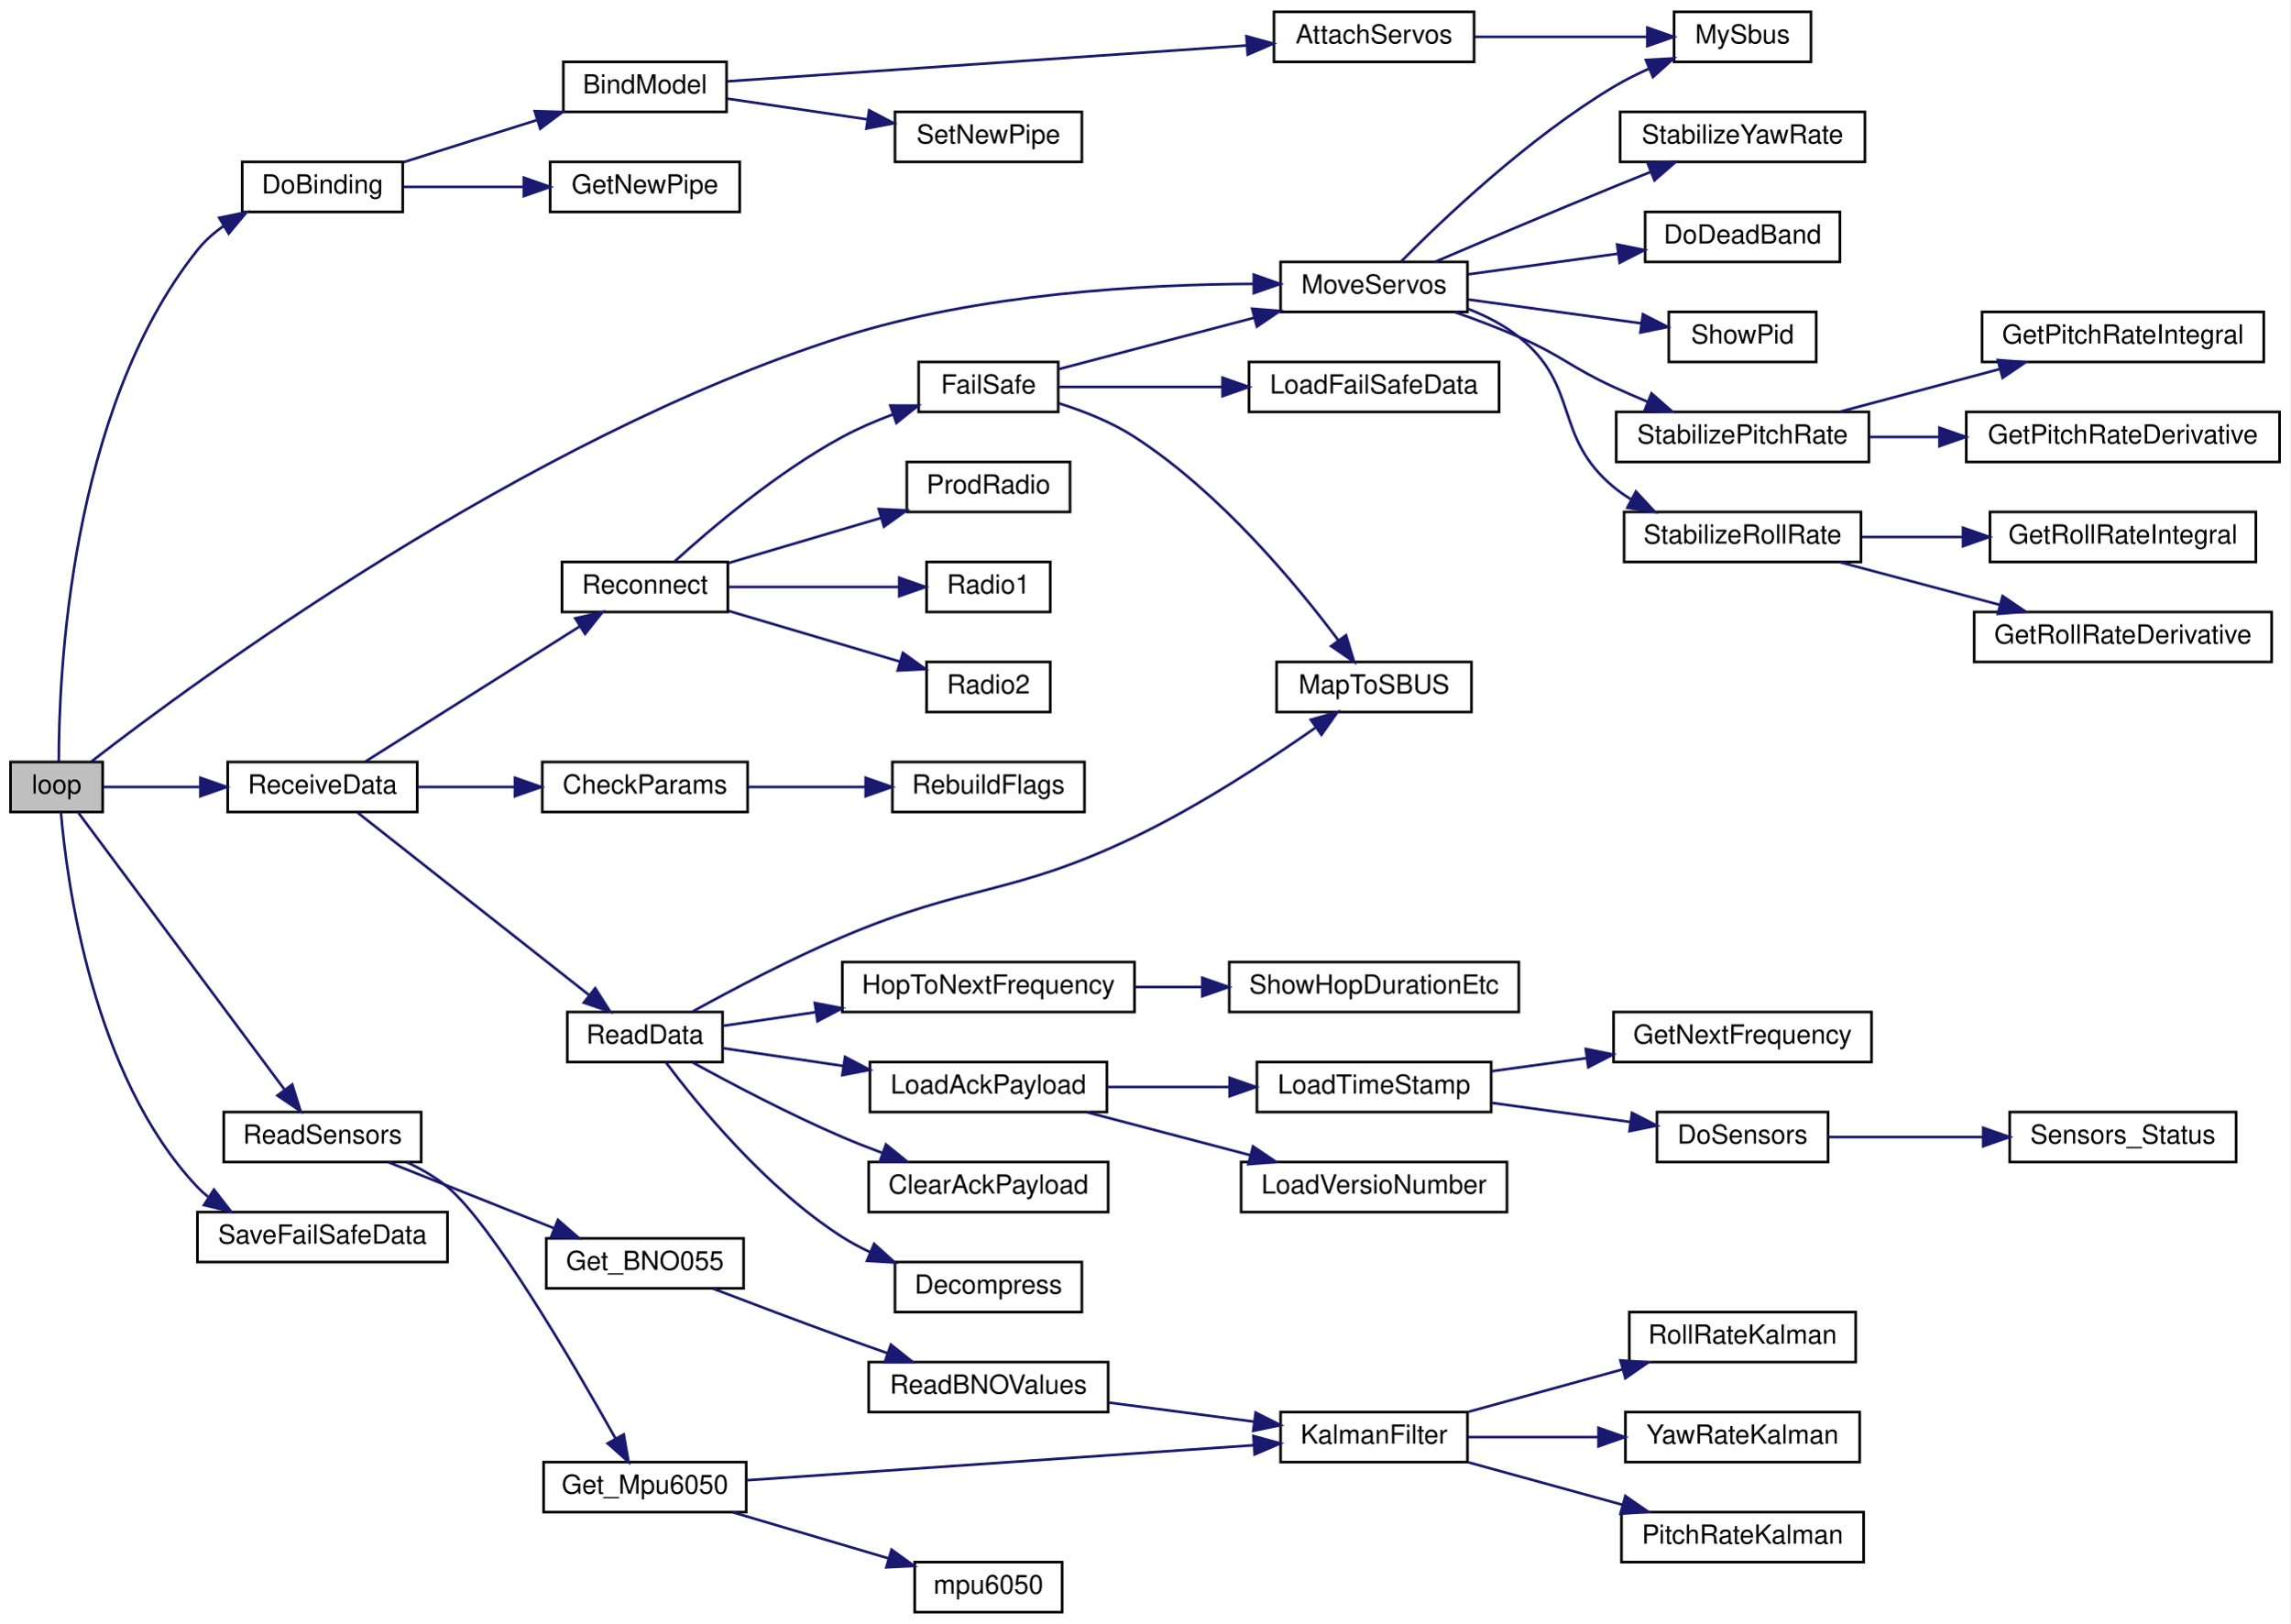
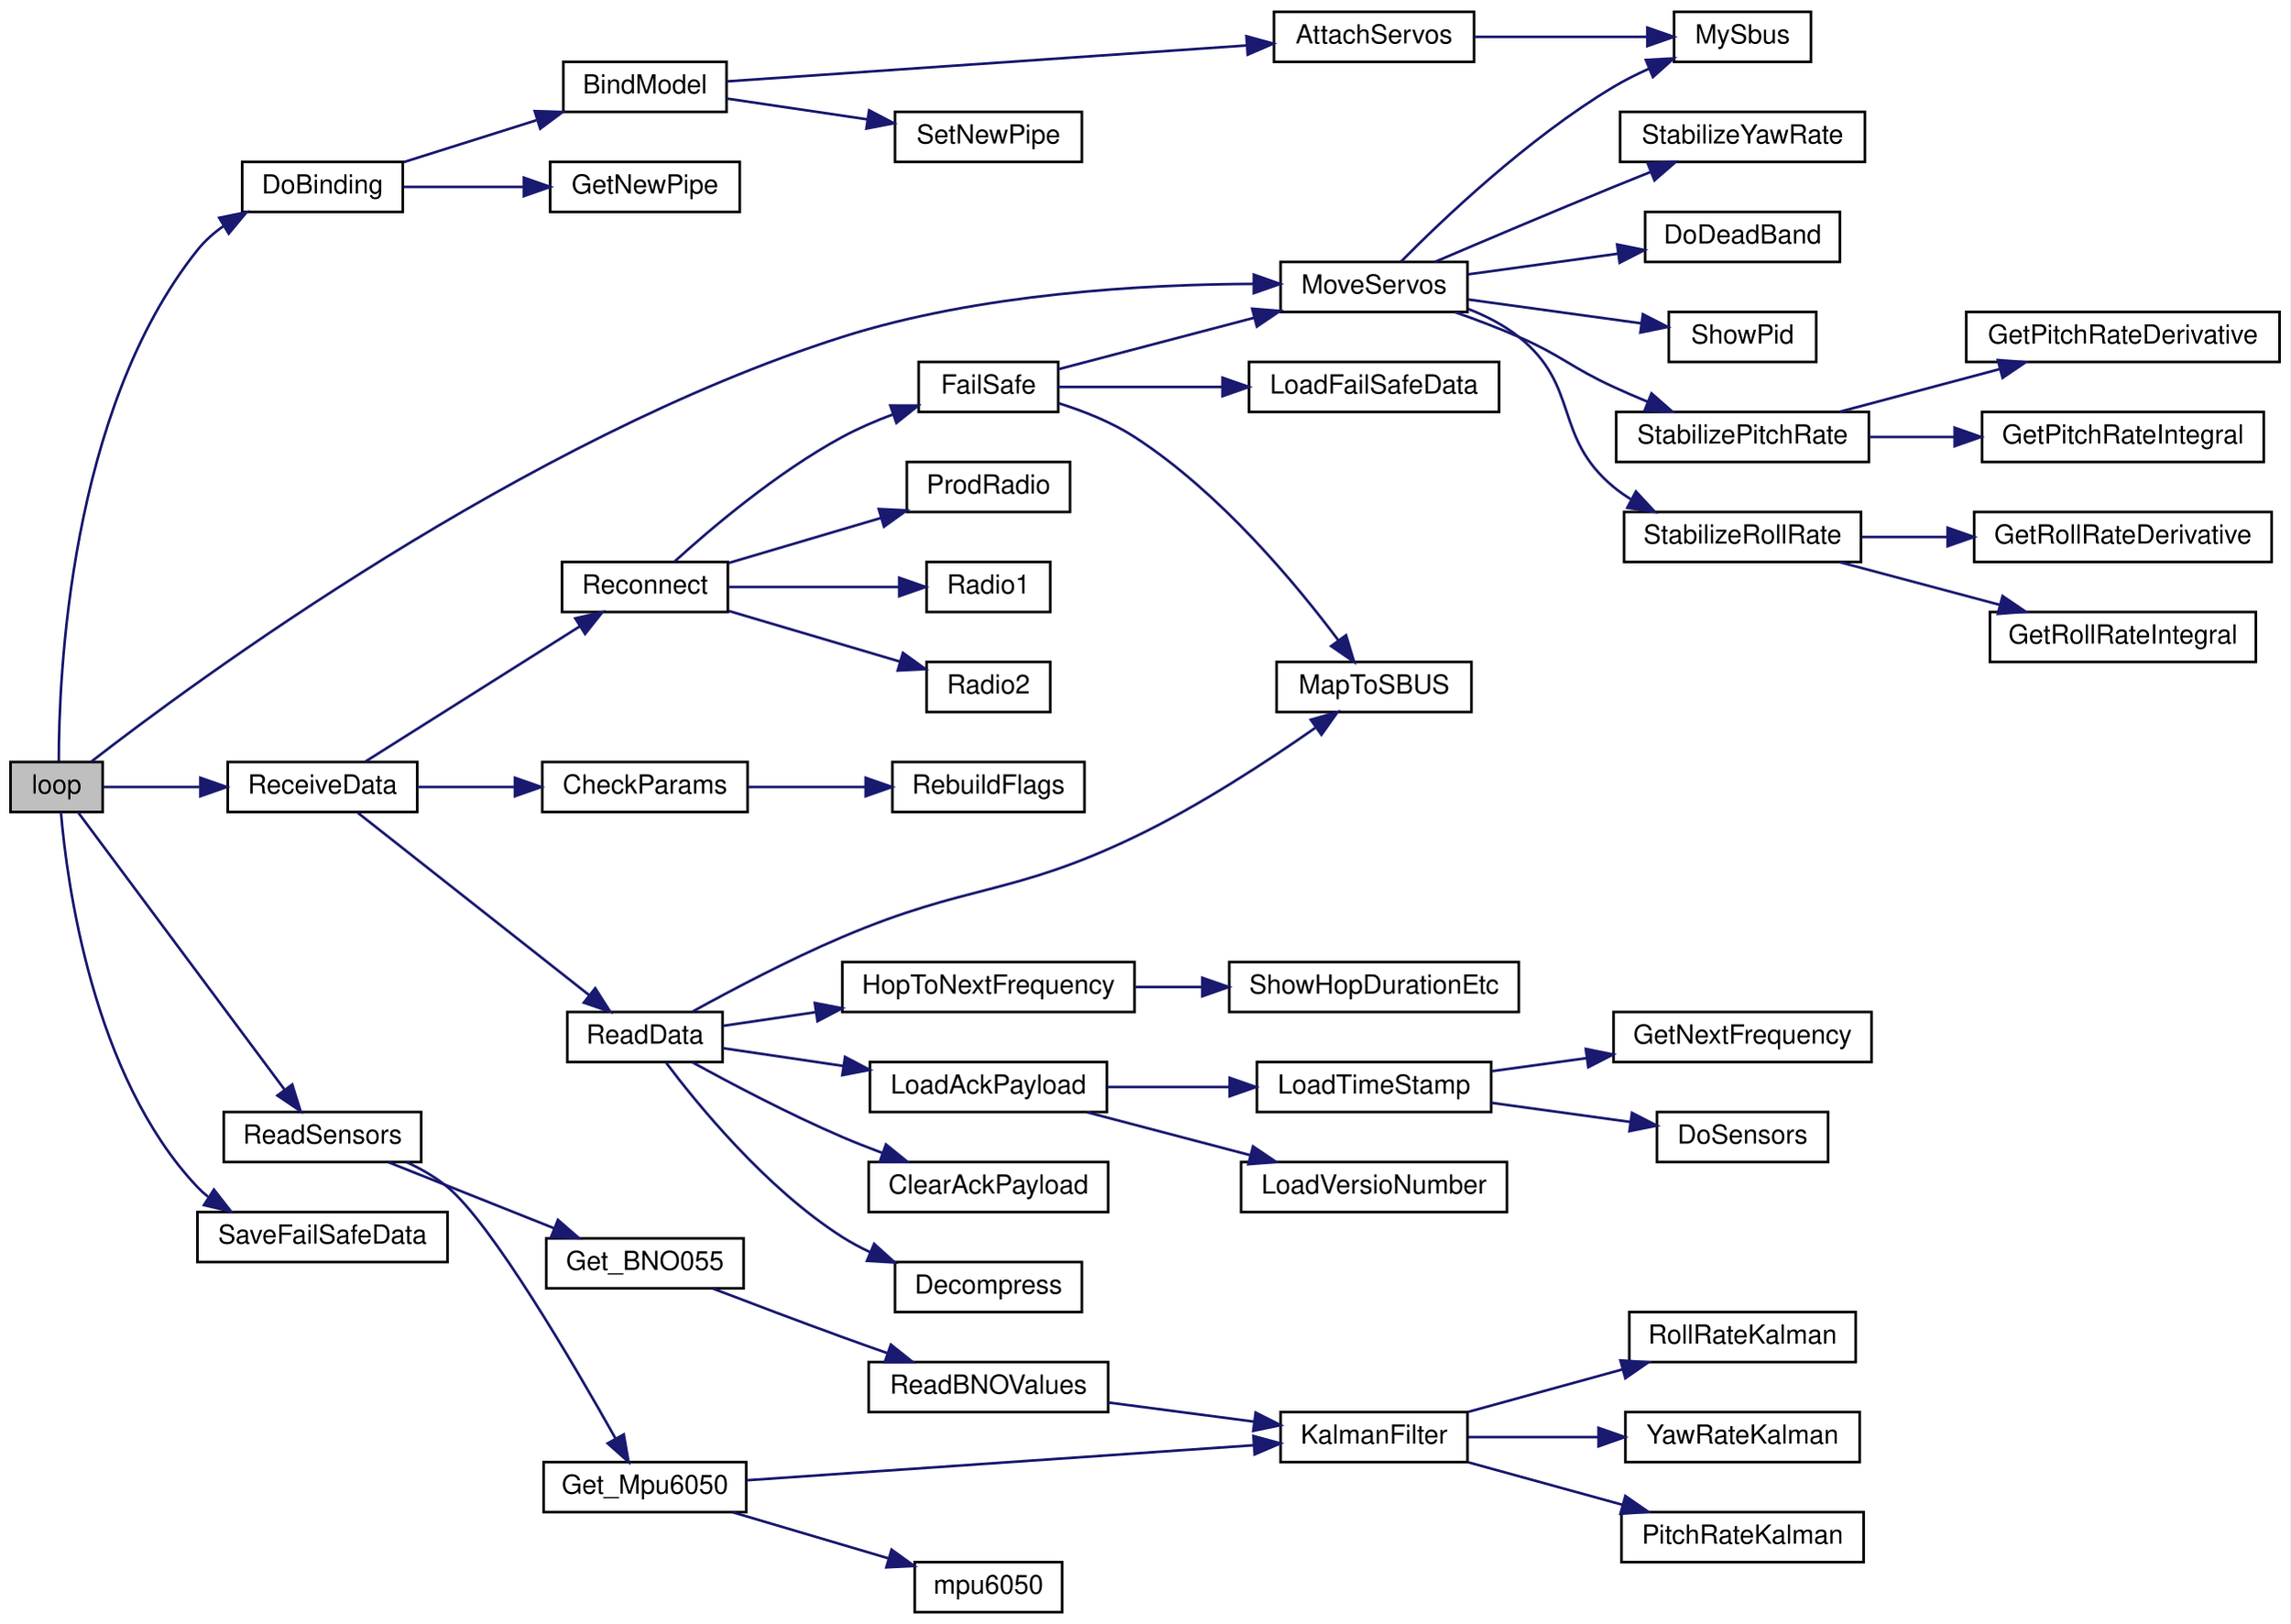
<svg xmlns="http://www.w3.org/2000/svg" xmlns:xlink="http://www.w3.org/1999/xlink" width="870pt" height="617pt" viewBox="0.00 0.00 870.00 617.00">
  <g id="graph0" class="graph" transform="scale(1 1) rotate(0) translate(4 613)">
    <polygon fill="white" stroke="transparent" points="-4,4 -4,-613 866,-613 866,4 -4,4" />
    <g id="node1" class="node">
      <g id="a_node1">
        <a xlink:title=" ">
          <polygon fill="#bfbfbf" stroke="black" points="0,-304.5 0,-323.5 35,-323.5 35,-304.5 0,-304.5" />
          <text text-anchor="middle" x="17.5" y="-311.5" font-family="Helvetica,sans-Serif" font-size="10.00">loop</text>
        </a>
      </g>
    </g>
    <g id="node2" class="node">
      <g id="a_node2">
        <a xlink:href="_receiver_code_2src_2main_8cpp.html#af4a2e182cd3b86ca9765a08100cfb14a" target="_top" xlink:title=" ">
          <polygon fill="white" stroke="black" points="88,-532.5 88,-551.5 149,-551.5 149,-532.5 88,-532.5" />
          <text text-anchor="middle" x="118.5" y="-539.5" font-family="Helvetica,sans-Serif" font-size="10.00">DoBinding</text>
        </a>
      </g>
    </g>
    <g id="edge1" class="edge">
      <path fill="none" stroke="midnightblue" d="M18.34,-323.73C18.3,-355.37 22.21,-456.81 71,-518 73.82,-521.53 77.29,-524.6 81.07,-527.24" />
      <polygon fill="midnightblue" stroke="midnightblue" points="79.28,-530.26 89.66,-532.39 82.88,-524.25 79.28,-530.26" />
    </g>
    <g id="node8" class="node">
      <g id="a_node8">
        <a xlink:href="_receiver_code_2src_2main_8cpp.html#a6f2443a0666140cf4d8b7352bb3b793c" target="_top" xlink:title=" ">
          <polygon fill="white" stroke="black" points="482.5,-494.5 482.5,-513.5 553.5,-513.5 553.5,-494.5 482.5,-494.5" />
          <text text-anchor="middle" x="518" y="-501.5" font-family="Helvetica,sans-Serif" font-size="10.00">MoveServos</text>
        </a>
      </g>
    </g>
    <g id="edge7" class="edge">
      <path fill="none" stroke="midnightblue" d="M30.63,-323.6C69.43,-353.7 195.08,-446.54 316,-485 367.89,-501.5 430.81,-504.97 472.27,-505.15" />
      <polygon fill="midnightblue" stroke="midnightblue" points="472.34,-508.65 482.33,-505.13 472.33,-501.65 472.34,-508.65" />
    </g>
    <g id="node18" class="node">
      <g id="a_node18">
        <a xlink:href="_receiver_code_2src_2main_8cpp.html#a086d3a02a7bdc1f7096c04b69c0b6e1c" target="_top" xlink:title=" ">
          <polygon fill="white" stroke="black" points="81,-171.5 81,-190.5 156,-190.5 156,-171.5 81,-171.5" />
          <text text-anchor="middle" x="118.5" y="-178.5" font-family="Helvetica,sans-Serif" font-size="10.00">ReadSensors</text>
        </a>
      </g>
    </g>
    <g id="edge18" class="edge">
      <path fill="none" stroke="midnightblue" d="M25.62,-304.43C42.02,-282.4 82.69,-227.76 104,-199.14" />
      <polygon fill="midnightblue" stroke="midnightblue" points="107.01,-200.95 110.18,-190.84 101.4,-196.77 107.01,-200.95" />
    </g>
    <g id="node27" class="node">
      <g id="a_node27">
        <a xlink:href="_receiver_code_2src_2main_8cpp.html#a06807a4f185694d37f774702ba74db0a" target="_top" xlink:title=" ">
          <polygon fill="white" stroke="black" points="82.5,-304.5 82.5,-323.5 154.5,-323.5 154.5,-304.5 82.5,-304.5" />
          <text text-anchor="middle" x="118.5" y="-311.5" font-family="Helvetica,sans-Serif" font-size="10.00">ReceiveData</text>
        </a>
      </g>
    </g>
    <g id="edge28" class="edge">
      <path fill="none" stroke="midnightblue" d="M35.29,-314C45.39,-314 58.78,-314 71.81,-314" />
      <polygon fill="midnightblue" stroke="midnightblue" points="72.12,-317.5 82.12,-314 72.12,-310.5 72.12,-317.5" />
    </g>
-     <g id="node48" class="node">
-       <g id="a_node48">
+     <g id="node47" class="node">
+       <g id="a_node47">
        <a xlink:href="_receiver_code_2src_2main_8cpp.html#a96891035aa9f064462b6a614c5878f51" target="_top" xlink:title=" ">
          <polygon fill="white" stroke="black" points="71,-133.5 71,-152.5 166,-152.5 166,-133.5 71,-133.5" />
          <text text-anchor="middle" x="118.5" y="-140.5" font-family="Helvetica,sans-Serif" font-size="10.00">SaveFailSafeData</text>
        </a>
      </g>
    </g>
-     <g id="edge51" class="edge">
+     <g id="edge50" class="edge">
      <path fill="none" stroke="midnightblue" d="M19.14,-304.42C21.38,-278.16 31.09,-204.18 71,-162 72.24,-160.69 73.58,-159.47 74.99,-158.34" />
      <polygon fill="midnightblue" stroke="midnightblue" points="77.27,-161.03 83.79,-152.67 73.49,-155.14 77.27,-161.03" />
    </g>
    <g id="node3" class="node">
      <g id="a_node3">
        <a xlink:href="_receiver_code_2src_2main_8cpp.html#aa0c6905579a33aef28d737d43676cbbd" target="_top" xlink:title=" ">
          <polygon fill="white" stroke="black" points="210,-570.5 210,-589.5 272,-589.5 272,-570.5 210,-570.5" />
          <text text-anchor="middle" x="241" y="-577.5" font-family="Helvetica,sans-Serif" font-size="10.00">BindModel</text>
        </a>
      </g>
    </g>
    <g id="edge2" class="edge">
      <path fill="none" stroke="midnightblue" d="M149.29,-551.39C164.52,-556.2 183.29,-562.12 199.79,-567.32" />
      <polygon fill="midnightblue" stroke="midnightblue" points="199.13,-570.78 209.72,-570.45 201.23,-564.11 199.13,-570.78" />
    </g>
    <g id="node7" class="node">
      <g id="a_node7">
        <a xlink:href="radio_8h.html#ad8b2470258da4e397b34d67ffce9ebaf" target="_top" xlink:title=" ">
          <polygon fill="white" stroke="black" points="205,-532.5 205,-551.5 277,-551.5 277,-532.5 205,-532.5" />
          <text text-anchor="middle" x="241" y="-539.5" font-family="Helvetica,sans-Serif" font-size="10.00">GetNewPipe</text>
        </a>
      </g>
    </g>
    <g id="edge6" class="edge">
      <path fill="none" stroke="midnightblue" d="M149.29,-542C162.99,-542 179.55,-542 194.74,-542" />
      <polygon fill="midnightblue" stroke="midnightblue" points="195,-545.5 205,-542 195,-538.5 195,-545.5" />
    </g>
    <g id="node4" class="node">
      <g id="a_node4">
        <a xlink:href="_receiver_code_2src_2main_8cpp.html#a0cbfd712ab3bd8f654bc19400fd704bd" target="_top" xlink:title=" ">
          <polygon fill="white" stroke="black" points="480,-589.5 480,-608.5 556,-608.5 556,-589.5 480,-589.5" />
          <text text-anchor="middle" x="518" y="-596.5" font-family="Helvetica,sans-Serif" font-size="10.00">AttachServos</text>
        </a>
      </g>
    </g>
    <g id="edge3" class="edge">
      <path fill="none" stroke="midnightblue" d="M272.22,-582.09C319.9,-585.38 412.98,-591.81 469.61,-595.73" />
      <polygon fill="midnightblue" stroke="midnightblue" points="469.52,-599.23 479.74,-596.43 470.01,-592.24 469.52,-599.23" />
    </g>
    <g id="node6" class="node">
      <g id="a_node6">
        <a xlink:href="radio_8h.html#a6f54969e66375decc44723b141b78766" target="_top" xlink:title=" ">
          <polygon fill="white" stroke="black" points="336,-551.5 336,-570.5 407,-570.5 407,-551.5 336,-551.5" />
          <text text-anchor="middle" x="371.5" y="-558.5" font-family="Helvetica,sans-Serif" font-size="10.00">SetNewPipe</text>
        </a>
      </g>
    </g>
    <g id="edge5" class="edge">
      <path fill="none" stroke="midnightblue" d="M272.13,-575.55C288,-573.2 307.79,-570.27 325.45,-567.66" />
      <polygon fill="midnightblue" stroke="midnightblue" points="326.18,-571.09 335.56,-566.17 325.15,-564.17 326.18,-571.09" />
    </g>
    <g id="node5" class="node">
      <g id="a_node5">
        <a xlink:href="_receiver_code_2src_2main_8cpp.html#a5424788640aaa8d535d6ea077949ef82" target="_top" xlink:title=" ">
          <polygon fill="white" stroke="black" points="632,-589.5 632,-608.5 684,-608.5 684,-589.5 632,-589.5" />
          <text text-anchor="middle" x="658" y="-596.5" font-family="Helvetica,sans-Serif" font-size="10.00">MySbus</text>
        </a>
      </g>
    </g>
    <g id="edge4" class="edge">
      <path fill="none" stroke="midnightblue" d="M556.34,-599C576.64,-599 601.61,-599 621.6,-599" />
      <polygon fill="midnightblue" stroke="midnightblue" points="621.84,-602.5 631.84,-599 621.84,-595.5 621.84,-602.5" />
    </g>
    <g id="edge9" class="edge">
      <path fill="none" stroke="midnightblue" d="M528.19,-513.56C543.64,-529.2 576.36,-560.47 609,-580 613.2,-582.51 617.8,-584.82 622.42,-586.89" />
      <polygon fill="midnightblue" stroke="midnightblue" points="621.28,-590.21 631.85,-590.81 623.96,-583.74 621.28,-590.21" />
    </g>
    <g id="node9" class="node">
      <g id="a_node9">
        <a xlink:href="imu_8h.html#a8af33ed107fd76161fafaedefee43681" target="_top" xlink:title=" ">
          <polygon fill="white" stroke="black" points="621,-513.5 621,-532.5 695,-532.5 695,-513.5 621,-513.5" />
          <text text-anchor="middle" x="658" y="-520.5" font-family="Helvetica,sans-Serif" font-size="10.00">DoDeadBand</text>
        </a>
      </g>
    </g>
    <g id="edge8" class="edge">
      <path fill="none" stroke="midnightblue" d="M553.82,-508.79C571.07,-511.17 592.13,-514.07 610.71,-516.63" />
      <polygon fill="midnightblue" stroke="midnightblue" points="610.36,-520.11 620.74,-518.01 611.31,-513.18 610.36,-520.11" />
    </g>
    <g id="node10" class="node">
      <g id="a_node10">
        <a xlink:href="_receiver_code_2src_2main_8cpp.html#a6d8b17c285caab118add813ad0dfdc69" target="_top" xlink:title=" ">
          <polygon fill="white" stroke="black" points="630,-475.5 630,-494.5 686,-494.5 686,-475.5 630,-475.5" />
          <text text-anchor="middle" x="658" y="-482.5" font-family="Helvetica,sans-Serif" font-size="10.00">ShowPid</text>
        </a>
      </g>
    </g>
    <g id="edge10" class="edge">
      <path fill="none" stroke="midnightblue" d="M553.82,-499.21C573.91,-496.44 599.15,-492.96 619.65,-490.14" />
      <polygon fill="midnightblue" stroke="midnightblue" points="620.15,-493.61 629.58,-488.78 619.2,-486.67 620.15,-493.61" />
    </g>
    <g id="node11" class="node">
      <g id="a_node11">
        <a xlink:href="imu_8h.html#a49760866b31e1d6fdc7354d0bfe1e214" target="_top" xlink:title=" ">
          <polygon fill="white" stroke="black" points="610,-437.5 610,-456.5 706,-456.5 706,-437.5 610,-437.5" />
          <text text-anchor="middle" x="658" y="-444.5" font-family="Helvetica,sans-Serif" font-size="10.00">StabilizePitchRate</text>
        </a>
      </g>
    </g>
    <g id="edge11" class="edge">
      <path fill="none" stroke="midnightblue" d="M548.73,-494.42C556.71,-491.61 565.26,-488.38 573,-485 589.58,-477.76 592.56,-473.56 609,-466 613.14,-464.09 617.53,-462.2 621.91,-460.38" />
      <polygon fill="midnightblue" stroke="midnightblue" points="623.42,-463.54 631.37,-456.55 620.79,-457.05 623.42,-463.54" />
    </g>
    <g id="node14" class="node">
      <g id="a_node14">
        <a xlink:href="imu_8h.html#a728333ba3718182e54444a5d42dfaf42" target="_top" xlink:title=" ">
          <polygon fill="white" stroke="black" points="613,-399.5 613,-418.5 703,-418.5 703,-399.5 613,-399.5" />
          <text text-anchor="middle" x="658" y="-406.5" font-family="Helvetica,sans-Serif" font-size="10.00">StabilizeRollRate</text>
        </a>
      </g>
    </g>
    <g id="edge14" class="edge">
      <path fill="none" stroke="midnightblue" d="M553.63,-495.69C560.5,-493.01 567.33,-489.52 573,-485 596.43,-466.33 585.93,-447.12 609,-428 611.02,-426.32 613.21,-424.78 615.5,-423.37" />
      <polygon fill="midnightblue" stroke="midnightblue" points="617.49,-426.27 624.7,-418.51 614.22,-420.08 617.49,-426.27" />
    </g>
    <g id="node17" class="node">
      <g id="a_node17">
        <a xlink:href="imu_8h.html#ae6c34569f8567a3895fddfd6448bcee2" target="_top" xlink:title=" ">
          <polygon fill="white" stroke="black" points="611.5,-551.5 611.5,-570.5 704.5,-570.5 704.5,-551.5 611.5,-551.5" />
          <text text-anchor="middle" x="658" y="-558.5" font-family="Helvetica,sans-Serif" font-size="10.00">StabilizeYawRate</text>
        </a>
      </g>
    </g>
    <g id="edge17" class="edge">
      <path fill="none" stroke="midnightblue" d="M541.13,-513.51C559.32,-521.28 585.77,-532.5 609,-542 613.53,-543.85 618.31,-545.78 623.04,-547.67" />
      <polygon fill="midnightblue" stroke="midnightblue" points="621.95,-551 632.54,-551.44 624.54,-544.5 621.95,-551" />
    </g>
    <g id="node12" class="node">
      <g id="a_node12">
        <a xlink:href="imu_8h.html#ac014ca8e30c59c609753d77ecb2066e1" target="_top" xlink:title=" ">
-           <polygon fill="white" stroke="black" points="743,-437.5 743,-456.5 862,-456.5 862,-437.5 743,-437.5" />
-           <text text-anchor="middle" x="802.5" y="-444.5" font-family="Helvetica,sans-Serif" font-size="10.00">GetPitchRateDerivative</text>
+           <polygon fill="white" stroke="black" points="743,-475.5 743,-494.5 862,-494.5 862,-475.5 743,-475.5" />
+           <text text-anchor="middle" x="802.5" y="-482.5" font-family="Helvetica,sans-Serif" font-size="10.00">GetPitchRateDerivative</text>
        </a>
      </g>
    </g>
    <g id="edge12" class="edge">
-       <path fill="none" stroke="midnightblue" d="M706.05,-447C714.6,-447 723.66,-447 732.68,-447" />
-       <polygon fill="midnightblue" stroke="midnightblue" points="732.8,-450.5 742.8,-447 732.8,-443.5 732.8,-450.5" />
+       <path fill="none" stroke="midnightblue" d="M694.96,-456.59C713.44,-461.52 736.16,-467.57 755.86,-472.83" />
+       <polygon fill="midnightblue" stroke="midnightblue" points="754.99,-476.22 765.55,-475.41 756.79,-469.46 754.99,-476.22" />
    </g>
    <g id="node13" class="node">
      <g id="a_node13">
        <a xlink:href="imu_8h.html#acd8257c47375b8831e52fca355396d51" target="_top" xlink:title=" ">
-           <polygon fill="white" stroke="black" points="749,-475.5 749,-494.5 856,-494.5 856,-475.5 749,-475.5" />
-           <text text-anchor="middle" x="802.5" y="-482.5" font-family="Helvetica,sans-Serif" font-size="10.00">GetPitchRateIntegral</text>
+           <polygon fill="white" stroke="black" points="749,-437.5 749,-456.5 856,-456.5 856,-437.5 749,-437.5" />
+           <text text-anchor="middle" x="802.5" y="-444.5" font-family="Helvetica,sans-Serif" font-size="10.00">GetPitchRateIntegral</text>
        </a>
      </g>
    </g>
    <g id="edge13" class="edge">
-       <path fill="none" stroke="midnightblue" d="M694.96,-456.59C713.44,-461.52 736.16,-467.57 755.86,-472.83" />
-       <polygon fill="midnightblue" stroke="midnightblue" points="754.99,-476.22 765.55,-475.41 756.79,-469.46 754.99,-476.22" />
+       <path fill="none" stroke="midnightblue" d="M706.05,-447C716.38,-447 727.47,-447 738.3,-447" />
+       <polygon fill="midnightblue" stroke="midnightblue" points="738.58,-450.5 748.58,-447 738.58,-443.5 738.58,-450.5" />
    </g>
    <g id="node15" class="node">
      <g id="a_node15">
        <a xlink:href="imu_8h.html#a440cead796442e3ec67f07b13662f2b8" target="_top" xlink:title=" ">
-           <polygon fill="white" stroke="black" points="746,-361.5 746,-380.5 859,-380.5 859,-361.5 746,-361.5" />
-           <text text-anchor="middle" x="802.5" y="-368.5" font-family="Helvetica,sans-Serif" font-size="10.00">GetRollRateDerivative</text>
+           <polygon fill="white" stroke="black" points="746,-399.5 746,-418.5 859,-418.5 859,-399.5 746,-399.5" />
+           <text text-anchor="middle" x="802.5" y="-406.5" font-family="Helvetica,sans-Serif" font-size="10.00">GetRollRateDerivative</text>
        </a>
      </g>
    </g>
    <g id="edge15" class="edge">
-       <path fill="none" stroke="midnightblue" d="M694.96,-399.41C713.44,-394.48 736.16,-388.43 755.86,-383.17" />
-       <polygon fill="midnightblue" stroke="midnightblue" points="756.79,-386.54 765.55,-380.59 754.99,-379.78 756.79,-386.54" />
+       <path fill="none" stroke="midnightblue" d="M703.31,-409C713.63,-409 724.83,-409 735.86,-409" />
+       <polygon fill="midnightblue" stroke="midnightblue" points="735.9,-412.5 745.9,-409 735.9,-405.5 735.9,-412.5" />
    </g>
    <g id="node16" class="node">
      <g id="a_node16">
        <a xlink:href="imu_8h.html#aad3abf2eaa21decfe43ff4c98a09570d" target="_top" xlink:title=" ">
-           <polygon fill="white" stroke="black" points="752,-399.5 752,-418.5 853,-418.5 853,-399.5 752,-399.5" />
-           <text text-anchor="middle" x="802.5" y="-406.5" font-family="Helvetica,sans-Serif" font-size="10.00">GetRollRateIntegral</text>
+           <polygon fill="white" stroke="black" points="752,-361.5 752,-380.5 853,-380.5 853,-361.5 752,-361.5" />
+           <text text-anchor="middle" x="802.5" y="-368.5" font-family="Helvetica,sans-Serif" font-size="10.00">GetRollRateIntegral</text>
        </a>
      </g>
    </g>
    <g id="edge16" class="edge">
-       <path fill="none" stroke="midnightblue" d="M703.31,-409C715.43,-409 728.77,-409 741.6,-409" />
-       <polygon fill="midnightblue" stroke="midnightblue" points="741.75,-412.5 751.75,-409 741.75,-405.5 741.75,-412.5" />
+       <path fill="none" stroke="midnightblue" d="M694.96,-399.41C713.44,-394.48 736.16,-388.43 755.86,-383.17" />
+       <polygon fill="midnightblue" stroke="midnightblue" points="756.79,-386.54 765.55,-380.59 754.99,-379.78 756.79,-386.54" />
    </g>
    <g id="node19" class="node">
      <g id="a_node19">
        <a xlink:href="imu_8h.html#a0a42bf3b1e9cbb81a47f6481033bf1f3" target="_top" xlink:title="Get orientation and angular velocity event data from a BNO055 sensor.">
          <polygon fill="white" stroke="black" points="203.5,-123.5 203.5,-142.5 278.5,-142.5 278.5,-123.5 203.5,-123.5" />
          <text text-anchor="middle" x="241" y="-130.5" font-family="Helvetica,sans-Serif" font-size="10.00">Get_BNO055</text>
        </a>
      </g>
    </g>
    <g id="edge19" class="edge">
      <path fill="none" stroke="midnightblue" d="M143.6,-171.4C161.66,-164.21 186.6,-154.27 206.58,-146.31" />
      <polygon fill="midnightblue" stroke="midnightblue" points="207.95,-149.53 215.95,-142.58 205.36,-143.03 207.95,-149.53" />
    </g>
    <g id="node25" class="node">
      <g id="a_node25">
        <a xlink:href="imu_8h.html#a9224f8e4acb767972ce76af0ecfd00a7" target="_top" xlink:title=" ">
          <polygon fill="white" stroke="black" points="202.5,-38.5 202.5,-57.5 279.5,-57.5 279.5,-38.5 202.5,-38.5" />
          <text text-anchor="middle" x="241" y="-45.5" font-family="Helvetica,sans-Serif" font-size="10.00">Get_Mpu6050</text>
        </a>
      </g>
    </g>
    <g id="edge25" class="edge">
      <path fill="none" stroke="midnightblue" d="M150.51,-171.43C156.01,-168.89 161.43,-165.78 166,-162 182.75,-148.14 213.73,-95.16 229.77,-66.57" />
      <polygon fill="midnightblue" stroke="midnightblue" points="232.97,-68.01 234.78,-57.57 226.86,-64.61 232.97,-68.01" />
    </g>
    <g id="node20" class="node">
      <g id="a_node20">
        <a xlink:href="imu_8h.html#a4092afcd252a5ca0805d2fd08847a81b" target="_top" xlink:title=" ">
          <polygon fill="white" stroke="black" points="326,-76.5 326,-95.5 417,-95.5 417,-76.5 326,-76.5" />
          <text text-anchor="middle" x="371.5" y="-83.5" font-family="Helvetica,sans-Serif" font-size="10.00">ReadBNOValues</text>
        </a>
      </g>
    </g>
    <g id="edge20" class="edge">
      <path fill="none" stroke="midnightblue" d="M266.94,-123.38C281.26,-117.9 299.6,-110.96 316,-105 321.55,-102.98 327.43,-100.89 333.2,-98.86" />
      <polygon fill="midnightblue" stroke="midnightblue" points="334.44,-102.13 342.72,-95.53 332.13,-95.52 334.44,-102.13" />
    </g>
    <g id="node21" class="node">
      <g id="a_node21">
        <a xlink:href="imu_8h.html#a35dce9e6f35ef4283f11c27d7e795d07" target="_top" xlink:title="Apply a Kalman filter to the IMU's latest data.">
          <polygon fill="white" stroke="black" points="482.5,-57.5 482.5,-76.5 553.5,-76.5 553.5,-57.5 482.5,-57.5" />
          <text text-anchor="middle" x="518" y="-64.5" font-family="Helvetica,sans-Serif" font-size="10.00">KalmanFilter</text>
        </a>
      </g>
    </g>
    <g id="edge21" class="edge">
      <path fill="none" stroke="midnightblue" d="M417.03,-80.14C434.64,-77.83 454.84,-75.17 472.45,-72.86" />
      <polygon fill="midnightblue" stroke="midnightblue" points="473.02,-76.31 482.48,-71.54 472.11,-69.37 473.02,-76.31" />
    </g>
    <g id="node22" class="node">
      <g id="a_node22">
        <a xlink:href="imu_8h.html#a4f88a3a338fdaa84ca8bb9e8bf5d546f" target="_top" xlink:title=" ">
          <polygon fill="white" stroke="black" points="612,-19.5 612,-38.5 704,-38.5 704,-19.5 612,-19.5" />
          <text text-anchor="middle" x="658" y="-26.5" font-family="Helvetica,sans-Serif" font-size="10.00">PitchRateKalman</text>
        </a>
      </g>
    </g>
    <g id="edge22" class="edge">
      <path fill="none" stroke="midnightblue" d="M553.82,-57.41C571.64,-52.51 593.52,-46.48 612.54,-41.24" />
      <polygon fill="midnightblue" stroke="midnightblue" points="613.48,-44.62 622.19,-38.59 611.62,-37.87 613.48,-44.62" />
    </g>
    <g id="node23" class="node">
      <g id="a_node23">
        <a xlink:href="imu_8h.html#ab0c6ffec7e4dc919249560fcd6fac3aa" target="_top" xlink:title=" ">
          <polygon fill="white" stroke="black" points="615,-95.5 615,-114.5 701,-114.5 701,-95.5 615,-95.5" />
          <text text-anchor="middle" x="658" y="-102.5" font-family="Helvetica,sans-Serif" font-size="10.00">RollRateKalman</text>
        </a>
      </g>
    </g>
    <g id="edge23" class="edge">
      <path fill="none" stroke="midnightblue" d="M553.82,-76.59C571.64,-81.49 593.52,-87.52 612.54,-92.76" />
      <polygon fill="midnightblue" stroke="midnightblue" points="611.62,-96.13 622.19,-95.41 613.48,-89.38 611.62,-96.13" />
    </g>
    <g id="node24" class="node">
      <g id="a_node24">
        <a xlink:href="imu_8h.html#a8bd61f63be4efff70f0c6407776cfcfa" target="_top" xlink:title=" ">
          <polygon fill="white" stroke="black" points="613.5,-57.5 613.5,-76.5 702.5,-76.5 702.5,-57.5 613.5,-57.5" />
          <text text-anchor="middle" x="658" y="-64.5" font-family="Helvetica,sans-Serif" font-size="10.00">YawRateKalman</text>
        </a>
      </g>
    </g>
    <g id="edge24" class="edge">
      <path fill="none" stroke="midnightblue" d="M553.82,-67C568.77,-67 586.57,-67 603.15,-67" />
      <polygon fill="midnightblue" stroke="midnightblue" points="603.28,-70.5 613.28,-67 603.28,-63.5 603.28,-70.5" />
    </g>
    <g id="edge26" class="edge">
      <path fill="none" stroke="midnightblue" d="M279.66,-50.6C329.86,-54.07 418.58,-60.2 472.17,-63.9" />
      <polygon fill="midnightblue" stroke="midnightblue" points="472.18,-67.41 482.39,-64.61 472.66,-60.43 472.18,-67.41" />
    </g>
    <g id="node26" class="node">
      <g id="a_node26">
        <a xlink:href="imu_8h.html#af39b7b38f37c221162fb77e91305b7a3" target="_top" xlink:title=" ">
          <polygon fill="white" stroke="black" points="343.5,-0.5 343.5,-19.5 399.5,-19.5 399.5,-0.5 343.5,-0.5" />
          <text text-anchor="middle" x="371.5" y="-7.5" font-family="Helvetica,sans-Serif" font-size="10.00">mpu6050</text>
        </a>
      </g>
    </g>
    <g id="edge27" class="edge">
      <path fill="none" stroke="midnightblue" d="M274.43,-38.41C292.45,-33.08 314.95,-26.43 333.64,-20.9" />
      <polygon fill="midnightblue" stroke="midnightblue" points="334.7,-24.24 343.3,-18.04 332.72,-17.52 334.7,-24.24" />
    </g>
    <g id="node28" class="node">
      <g id="a_node28">
        <a xlink:href="_receiver_code_2src_2main_8cpp.html#abd09fca8fe7cb7240846989f1ccd6a94" target="_top" xlink:title=" ">
          <polygon fill="white" stroke="black" points="202,-304.5 202,-323.5 280,-323.5 280,-304.5 202,-304.5" />
          <text text-anchor="middle" x="241" y="-311.5" font-family="Helvetica,sans-Serif" font-size="10.00">CheckParams</text>
        </a>
      </g>
    </g>
    <g id="edge29" class="edge">
      <path fill="none" stroke="midnightblue" d="M154.68,-314C166.18,-314 179.17,-314 191.48,-314" />
      <polygon fill="midnightblue" stroke="midnightblue" points="191.62,-317.5 201.62,-314 191.62,-310.5 191.62,-317.5" />
    </g>
    <g id="node30" class="node">
      <g id="a_node30">
        <a xlink:href="_receiver_code_2src_2main_8cpp.html#a07ca94db0e305e9c01ec51e417576308" target="_top" xlink:title=" ">
          <polygon fill="white" stroke="black" points="211.5,-209.5 211.5,-228.5 270.5,-228.5 270.5,-209.5 211.5,-209.5" />
          <text text-anchor="middle" x="241" y="-216.5" font-family="Helvetica,sans-Serif" font-size="10.00">ReadData</text>
        </a>
      </g>
    </g>
    <g id="edge31" class="edge">
      <path fill="none" stroke="midnightblue" d="M131.94,-304.19C152.7,-287.82 194.61,-254.79 219.7,-235.01" />
      <polygon fill="midnightblue" stroke="midnightblue" points="222.12,-237.55 227.81,-228.61 217.79,-232.06 222.12,-237.55" />
    </g>
-     <g id="node42" class="node">
-       <g id="a_node42">
+     <g id="node41" class="node">
+       <g id="a_node41">
        <a xlink:href="radio_8h.html#a692b8b0727e0db358f99c7bf4e8235c0" target="_top" xlink:title=" ">
          <polygon fill="white" stroke="black" points="209.5,-380.5 209.5,-399.5 272.5,-399.5 272.5,-380.5 209.5,-380.5" />
          <text text-anchor="middle" x="241" y="-387.5" font-family="Helvetica,sans-Serif" font-size="10.00">Reconnect</text>
        </a>
      </g>
    </g>
-     <g id="edge43" class="edge">
+     <g id="edge42" class="edge">
      <path fill="none" stroke="midnightblue" d="M134.76,-323.63C155.31,-336.59 192.1,-359.79 216.27,-375.04" />
      <polygon fill="midnightblue" stroke="midnightblue" points="214.54,-378.08 224.86,-380.45 218.27,-372.16 214.54,-378.08" />
    </g>
    <g id="node29" class="node">
      <g id="a_node29">
        <a xlink:href="_receiver_code_2src_2main_8cpp.html#ad86a39e4cba19592c760833870f6f69c" target="_top" xlink:title=" ">
          <polygon fill="white" stroke="black" points="335,-304.5 335,-323.5 408,-323.5 408,-304.5 335,-304.5" />
          <text text-anchor="middle" x="371.5" y="-311.5" font-family="Helvetica,sans-Serif" font-size="10.00">RebuildFlags</text>
        </a>
      </g>
    </g>
    <g id="edge30" class="edge">
      <path fill="none" stroke="midnightblue" d="M280.21,-314C294.14,-314 310.03,-314 324.57,-314" />
      <polygon fill="midnightblue" stroke="midnightblue" points="324.86,-317.5 334.86,-314 324.86,-310.5 324.86,-317.5" />
    </g>
    <g id="node31" class="node">
      <g id="a_node31">
        <a xlink:href="_receiver_code_2src_2main_8cpp.html#a5a26715a721e1073d6ae00498282c056" target="_top" xlink:title=" ">
          <polygon fill="white" stroke="black" points="326,-152.5 326,-171.5 417,-171.5 417,-152.5 326,-152.5" />
          <text text-anchor="middle" x="371.5" y="-159.5" font-family="Helvetica,sans-Serif" font-size="10.00">ClearAckPayload</text>
        </a>
      </g>
    </g>
    <g id="edge32" class="edge">
      <path fill="none" stroke="midnightblue" d="M259.02,-209.4C273.81,-201.27 295.96,-189.59 316,-181 320.83,-178.93 325.96,-176.91 331.07,-175.01" />
      <polygon fill="midnightblue" stroke="midnightblue" points="332.57,-178.19 340.8,-171.52 330.2,-171.61 332.57,-178.19" />
    </g>
    <g id="node32" class="node">
      <g id="a_node32">
        <a xlink:href="radio_8h.html#a8e1f4879c351e462d6bca620ae4279e2" target="_top" xlink:title=" ">
          <polygon fill="white" stroke="black" points="336,-114.5 336,-133.5 407,-133.5 407,-114.5 336,-114.5" />
          <text text-anchor="middle" x="371.5" y="-121.5" font-family="Helvetica,sans-Serif" font-size="10.00">Decompress</text>
        </a>
      </g>
    </g>
    <g id="edge33" class="edge">
      <path fill="none" stroke="midnightblue" d="M248.9,-209.44C260.86,-193.52 286.95,-161.5 316,-143 319.33,-140.88 322.92,-138.96 326.62,-137.24" />
      <polygon fill="midnightblue" stroke="midnightblue" points="328.07,-140.42 335.94,-133.33 325.36,-133.97 328.07,-140.42" />
    </g>
    <g id="node33" class="node">
      <g id="a_node33">
        <a xlink:href="radio_8h.html#aa48ea4c5d47aa93d17dbc7d7b19238d8" target="_top" xlink:title=" ">
          <polygon fill="white" stroke="black" points="316,-228.5 316,-247.5 427,-247.5 427,-228.5 316,-228.5" />
          <text text-anchor="middle" x="371.5" y="-235.5" font-family="Helvetica,sans-Serif" font-size="10.00">HopToNextFrequency</text>
        </a>
      </g>
    </g>
    <g id="edge34" class="edge">
      <path fill="none" stroke="midnightblue" d="M270.52,-223.22C281.08,-224.78 293.53,-226.62 305.99,-228.46" />
      <polygon fill="midnightblue" stroke="midnightblue" points="305.54,-231.93 315.95,-229.93 306.57,-225.01 305.54,-231.93" />
    </g>
    <g id="node35" class="node">
      <g id="a_node35">
        <a xlink:href="radio_8h.html#a664f409561bfcf119e0379dd991217e5" target="_top" xlink:title=" ">
          <polygon fill="white" stroke="black" points="326.5,-190.5 326.5,-209.5 416.5,-209.5 416.5,-190.5 326.5,-190.5" />
          <text text-anchor="middle" x="371.5" y="-197.5" font-family="Helvetica,sans-Serif" font-size="10.00">LoadAckPayload</text>
        </a>
      </g>
    </g>
    <g id="edge36" class="edge">
      <path fill="none" stroke="midnightblue" d="M270.52,-214.78C283.98,-212.79 300.52,-210.35 316.24,-208.02" />
      <polygon fill="midnightblue" stroke="midnightblue" points="317.03,-211.44 326.41,-206.52 316,-204.52 317.03,-211.44" />
    </g>
-     <g id="node41" class="node">
-       <g id="a_node41">
+     <g id="node40" class="node">
+       <g id="a_node40">
        <a xlink:href="_receiver_code_2src_2main_8cpp.html#a6a495c5560f12cc3fd3df9454927d681" target="_top" xlink:title=" ">
          <polygon fill="white" stroke="black" points="481,-342.5 481,-361.5 555,-361.5 555,-342.5 481,-342.5" />
          <text text-anchor="middle" x="518" y="-349.5" font-family="Helvetica,sans-Serif" font-size="10.00">MapToSBUS</text>
        </a>
      </g>
    </g>
-     <g id="edge42" class="edge">
+     <g id="edge41" class="edge">
      <path fill="none" stroke="midnightblue" d="M259.01,-228.63C273.79,-236.78 295.93,-248.47 316,-257 363.98,-277.41 379.98,-272.45 427,-295 451.71,-306.85 477.97,-324.08 495.7,-336.49" />
      <polygon fill="midnightblue" stroke="midnightblue" points="493.97,-339.55 504.14,-342.49 498.02,-333.84 493.97,-339.55" />
    </g>
    <g id="node34" class="node">
      <g id="a_node34">
        <a xlink:href="radio_8h.html#a2863e7455e30e6fddc0fcf56f62d6564" target="_top" xlink:title=" ">
          <polygon fill="white" stroke="black" points="463,-228.5 463,-247.5 573,-247.5 573,-228.5 463,-228.5" />
          <text text-anchor="middle" x="518" y="-235.5" font-family="Helvetica,sans-Serif" font-size="10.00">ShowHopDurationEtc</text>
        </a>
      </g>
    </g>
    <g id="edge35" class="edge">
      <path fill="none" stroke="midnightblue" d="M427.13,-238C435.42,-238 444.05,-238 452.53,-238" />
      <polygon fill="midnightblue" stroke="midnightblue" points="452.77,-241.5 462.77,-238 452.77,-234.5 452.77,-241.5" />
    </g>
    <g id="node36" class="node">
      <g id="a_node36">
        <a xlink:href="radio_8h.html#a3830d14fd002f2ec6d0843b15139360a" target="_top" xlink:title=" ">
          <polygon fill="white" stroke="black" points="473.5,-190.5 473.5,-209.5 562.5,-209.5 562.5,-190.5 473.5,-190.5" />
          <text text-anchor="middle" x="518" y="-197.5" font-family="Helvetica,sans-Serif" font-size="10.00">LoadTimeStamp</text>
        </a>
      </g>
    </g>
    <g id="edge37" class="edge">
      <path fill="none" stroke="midnightblue" d="M416.64,-200C431.21,-200 447.58,-200 462.81,-200" />
      <polygon fill="midnightblue" stroke="midnightblue" points="463.13,-203.5 473.13,-200 463.13,-196.5 463.13,-203.5" />
    </g>
-     <g id="node40" class="node">
-       <g id="a_node40">
+     <g id="node39" class="node">
+       <g id="a_node39">
        <a xlink:href="radio_8h.html#af067d2e9e8981a59af86ec75a0db36b4" target="_top" xlink:title=" ">
          <polygon fill="white" stroke="black" points="467.5,-152.5 467.5,-171.5 568.5,-171.5 568.5,-152.5 467.5,-152.5" />
          <text text-anchor="middle" x="518" y="-159.5" font-family="Helvetica,sans-Serif" font-size="10.00">LoadVersioNumber</text>
        </a>
      </g>
    </g>
-     <g id="edge41" class="edge">
+     <g id="edge40" class="edge">
      <path fill="none" stroke="midnightblue" d="M408.96,-190.41C427.77,-185.46 450.91,-179.38 470.95,-174.11" />
      <polygon fill="midnightblue" stroke="midnightblue" points="472.02,-177.45 480.8,-171.52 470.24,-170.68 472.02,-177.45" />
    </g>
    <g id="node37" class="node">
      <g id="a_node37">
        <a xlink:href="radio_8h.html#a6fa3cec5deb1ccf813e013189b16e22f" target="_top" xlink:title=" ">
          <polygon fill="white" stroke="black" points="625.5,-171.5 625.5,-190.5 690.5,-190.5 690.5,-171.5 625.5,-171.5" />
          <text text-anchor="middle" x="658" y="-178.5" font-family="Helvetica,sans-Serif" font-size="10.00">DoSensors</text>
        </a>
      </g>
    </g>
    <g id="edge38" class="edge">
      <path fill="none" stroke="midnightblue" d="M562.66,-193.99C579.54,-191.67 598.75,-189.02 615.42,-186.72" />
      <polygon fill="midnightblue" stroke="midnightblue" points="616,-190.18 625.43,-185.35 615.04,-183.24 616,-190.18" />
    </g>
-     <g id="node39" class="node">
-       <g id="a_node39">
+     <g id="node38" class="node">
+       <g id="a_node38">
        <a xlink:href="radio_8h.html#a5cbe0c69c07d5818a956b9155820cf76" target="_top" xlink:title=" ">
          <polygon fill="white" stroke="black" points="609,-209.5 609,-228.5 707,-228.5 707,-209.5 609,-209.5" />
          <text text-anchor="middle" x="658" y="-216.5" font-family="Helvetica,sans-Serif" font-size="10.00">GetNextFrequency</text>
        </a>
      </g>
    </g>
-     <g id="edge40" class="edge">
+     <g id="edge39" class="edge">
      <path fill="none" stroke="midnightblue" d="M562.66,-206.01C574.14,-207.59 586.7,-209.32 598.8,-210.99" />
      <polygon fill="midnightblue" stroke="midnightblue" points="598.45,-214.47 608.83,-212.37 599.4,-207.54 598.45,-214.47" />
    </g>
-     <g id="node38" class="node">
-       <g id="a_node38">
-         <a xlink:href="_receiver_code_2src_2main_8cpp.html#a83351fb373e8bd3b3bcb259e25886440" target="_top" xlink:title=" ">
-           <polygon fill="white" stroke="black" points="759.5,-171.5 759.5,-190.5 845.5,-190.5 845.5,-171.5 759.5,-171.5" />
-           <text text-anchor="middle" x="802.5" y="-178.5" font-family="Helvetica,sans-Serif" font-size="10.00">Sensors_Status</text>
-         </a>
-       </g>
-     </g>
-     <g id="edge39" class="edge">
-       <path fill="none" stroke="midnightblue" d="M690.63,-181C707.87,-181 729.66,-181 749.35,-181" />
-       <polygon fill="midnightblue" stroke="midnightblue" points="749.42,-184.5 759.42,-181 749.42,-177.5 749.42,-184.5" />
-     </g>
-     <g id="node43" class="node">
-       <g id="a_node43">
+     <g id="node42" class="node">
+       <g id="a_node42">
        <a xlink:href="radio_8h.html#a42318598726782ebb2e1857f167c8cda" target="_top" xlink:title=" ">
          <polygon fill="white" stroke="black" points="345,-456.5 345,-475.5 398,-475.5 398,-456.5 345,-456.5" />
          <text text-anchor="middle" x="371.5" y="-463.5" font-family="Helvetica,sans-Serif" font-size="10.00">FailSafe</text>
        </a>
      </g>
    </g>
-     <g id="edge44" class="edge">
+     <g id="edge43" class="edge">
      <path fill="none" stroke="midnightblue" d="M252.27,-399.67C265.91,-412.07 291.18,-433.57 316,-447 322.04,-450.27 328.75,-453.15 335.34,-455.61" />
      <polygon fill="midnightblue" stroke="midnightblue" points="334.23,-458.93 344.82,-458.92 336.54,-452.32 334.23,-458.93" />
    </g>
-     <g id="node45" class="node">
-       <g id="a_node45">
+     <g id="node44" class="node">
+       <g id="a_node44">
        <a xlink:href="radio_8h.html#a99f0389cf05f26f8c76aab69eb7d9529" target="_top" xlink:title=" ">
          <polygon fill="white" stroke="black" points="340.5,-418.5 340.5,-437.5 402.5,-437.5 402.5,-418.5 340.5,-418.5" />
          <text text-anchor="middle" x="371.5" y="-425.5" font-family="Helvetica,sans-Serif" font-size="10.00">ProdRadio</text>
        </a>
      </g>
    </g>
-     <g id="edge48" class="edge">
+     <g id="edge47" class="edge">
      <path fill="none" stroke="midnightblue" d="M272.78,-399.1C290.15,-404.24 312.05,-410.71 330.71,-416.23" />
      <polygon fill="midnightblue" stroke="midnightblue" points="329.83,-419.62 340.42,-419.1 331.82,-412.91 329.83,-419.62" />
    </g>
-     <g id="node46" class="node">
-       <g id="a_node46">
+     <g id="node45" class="node">
+       <g id="a_node45">
        <a xlink:href="radio_8h.html#a6e2d4126d864c50e7c23c988c2bfdd1a" target="_top" xlink:title=" ">
          <polygon fill="white" stroke="black" points="348,-380.5 348,-399.5 395,-399.5 395,-380.5 348,-380.5" />
          <text text-anchor="middle" x="371.5" y="-387.5" font-family="Helvetica,sans-Serif" font-size="10.00">Radio1</text>
        </a>
      </g>
    </g>
-     <g id="edge49" class="edge">
+     <g id="edge48" class="edge">
      <path fill="none" stroke="midnightblue" d="M272.78,-390C292.29,-390 317.51,-390 337.45,-390" />
      <polygon fill="midnightblue" stroke="midnightblue" points="337.62,-393.5 347.62,-390 337.62,-386.5 337.62,-393.5" />
    </g>
-     <g id="node47" class="node">
-       <g id="a_node47">
+     <g id="node46" class="node">
+       <g id="a_node46">
        <a xlink:href="radio_8h.html#a8b76f3c338025926421c7b308405bbfd" target="_top" xlink:title=" ">
          <polygon fill="white" stroke="black" points="348,-342.5 348,-361.5 395,-361.5 395,-342.5 348,-342.5" />
          <text text-anchor="middle" x="371.5" y="-349.5" font-family="Helvetica,sans-Serif" font-size="10.00">Radio2</text>
        </a>
      </g>
    </g>
-     <g id="edge50" class="edge">
+     <g id="edge49" class="edge">
      <path fill="none" stroke="midnightblue" d="M272.78,-380.9C292.47,-375.08 317.98,-367.53 338,-361.61" />
      <polygon fill="midnightblue" stroke="midnightblue" points="339.02,-364.96 347.62,-358.77 337.04,-358.25 339.02,-364.96" />
    </g>
-     <g id="edge47" class="edge">
+     <g id="edge46" class="edge">
      <path fill="none" stroke="midnightblue" d="M398,-472.71C418.58,-478.12 448.03,-485.86 472.48,-492.29" />
      <polygon fill="midnightblue" stroke="midnightblue" points="471.71,-495.71 482.27,-494.87 473.49,-488.94 471.71,-495.71" />
    </g>
-     <g id="edge46" class="edge">
+     <g id="edge45" class="edge">
      <path fill="none" stroke="midnightblue" d="M398.07,-459.84C407.61,-456.85 418.25,-452.66 427,-447 459.55,-425.95 488.69,-390.76 504.51,-369.63" />
      <polygon fill="midnightblue" stroke="midnightblue" points="507.36,-371.65 510.44,-361.51 501.71,-367.52 507.36,-371.65" />
    </g>
-     <g id="node44" class="node">
-       <g id="a_node44">
+     <g id="node43" class="node">
+       <g id="a_node43">
        <a xlink:href="_receiver_code_2src_2main_8cpp.html#a7b232e8049c83655363495df07fc96d9" target="_top" xlink:title=" ">
          <polygon fill="white" stroke="black" points="470.5,-456.5 470.5,-475.5 565.5,-475.5 565.5,-456.5 470.5,-456.5" />
          <text text-anchor="middle" x="518" y="-463.5" font-family="Helvetica,sans-Serif" font-size="10.00">LoadFailSafeData</text>
        </a>
      </g>
    </g>
-     <g id="edge45" class="edge">
+     <g id="edge44" class="edge">
      <path fill="none" stroke="midnightblue" d="M398,-466C415.28,-466 438.8,-466 460.38,-466" />
      <polygon fill="midnightblue" stroke="midnightblue" points="460.45,-469.5 470.45,-466 460.45,-462.5 460.45,-469.5" />
    </g>
  </g>
</svg>
